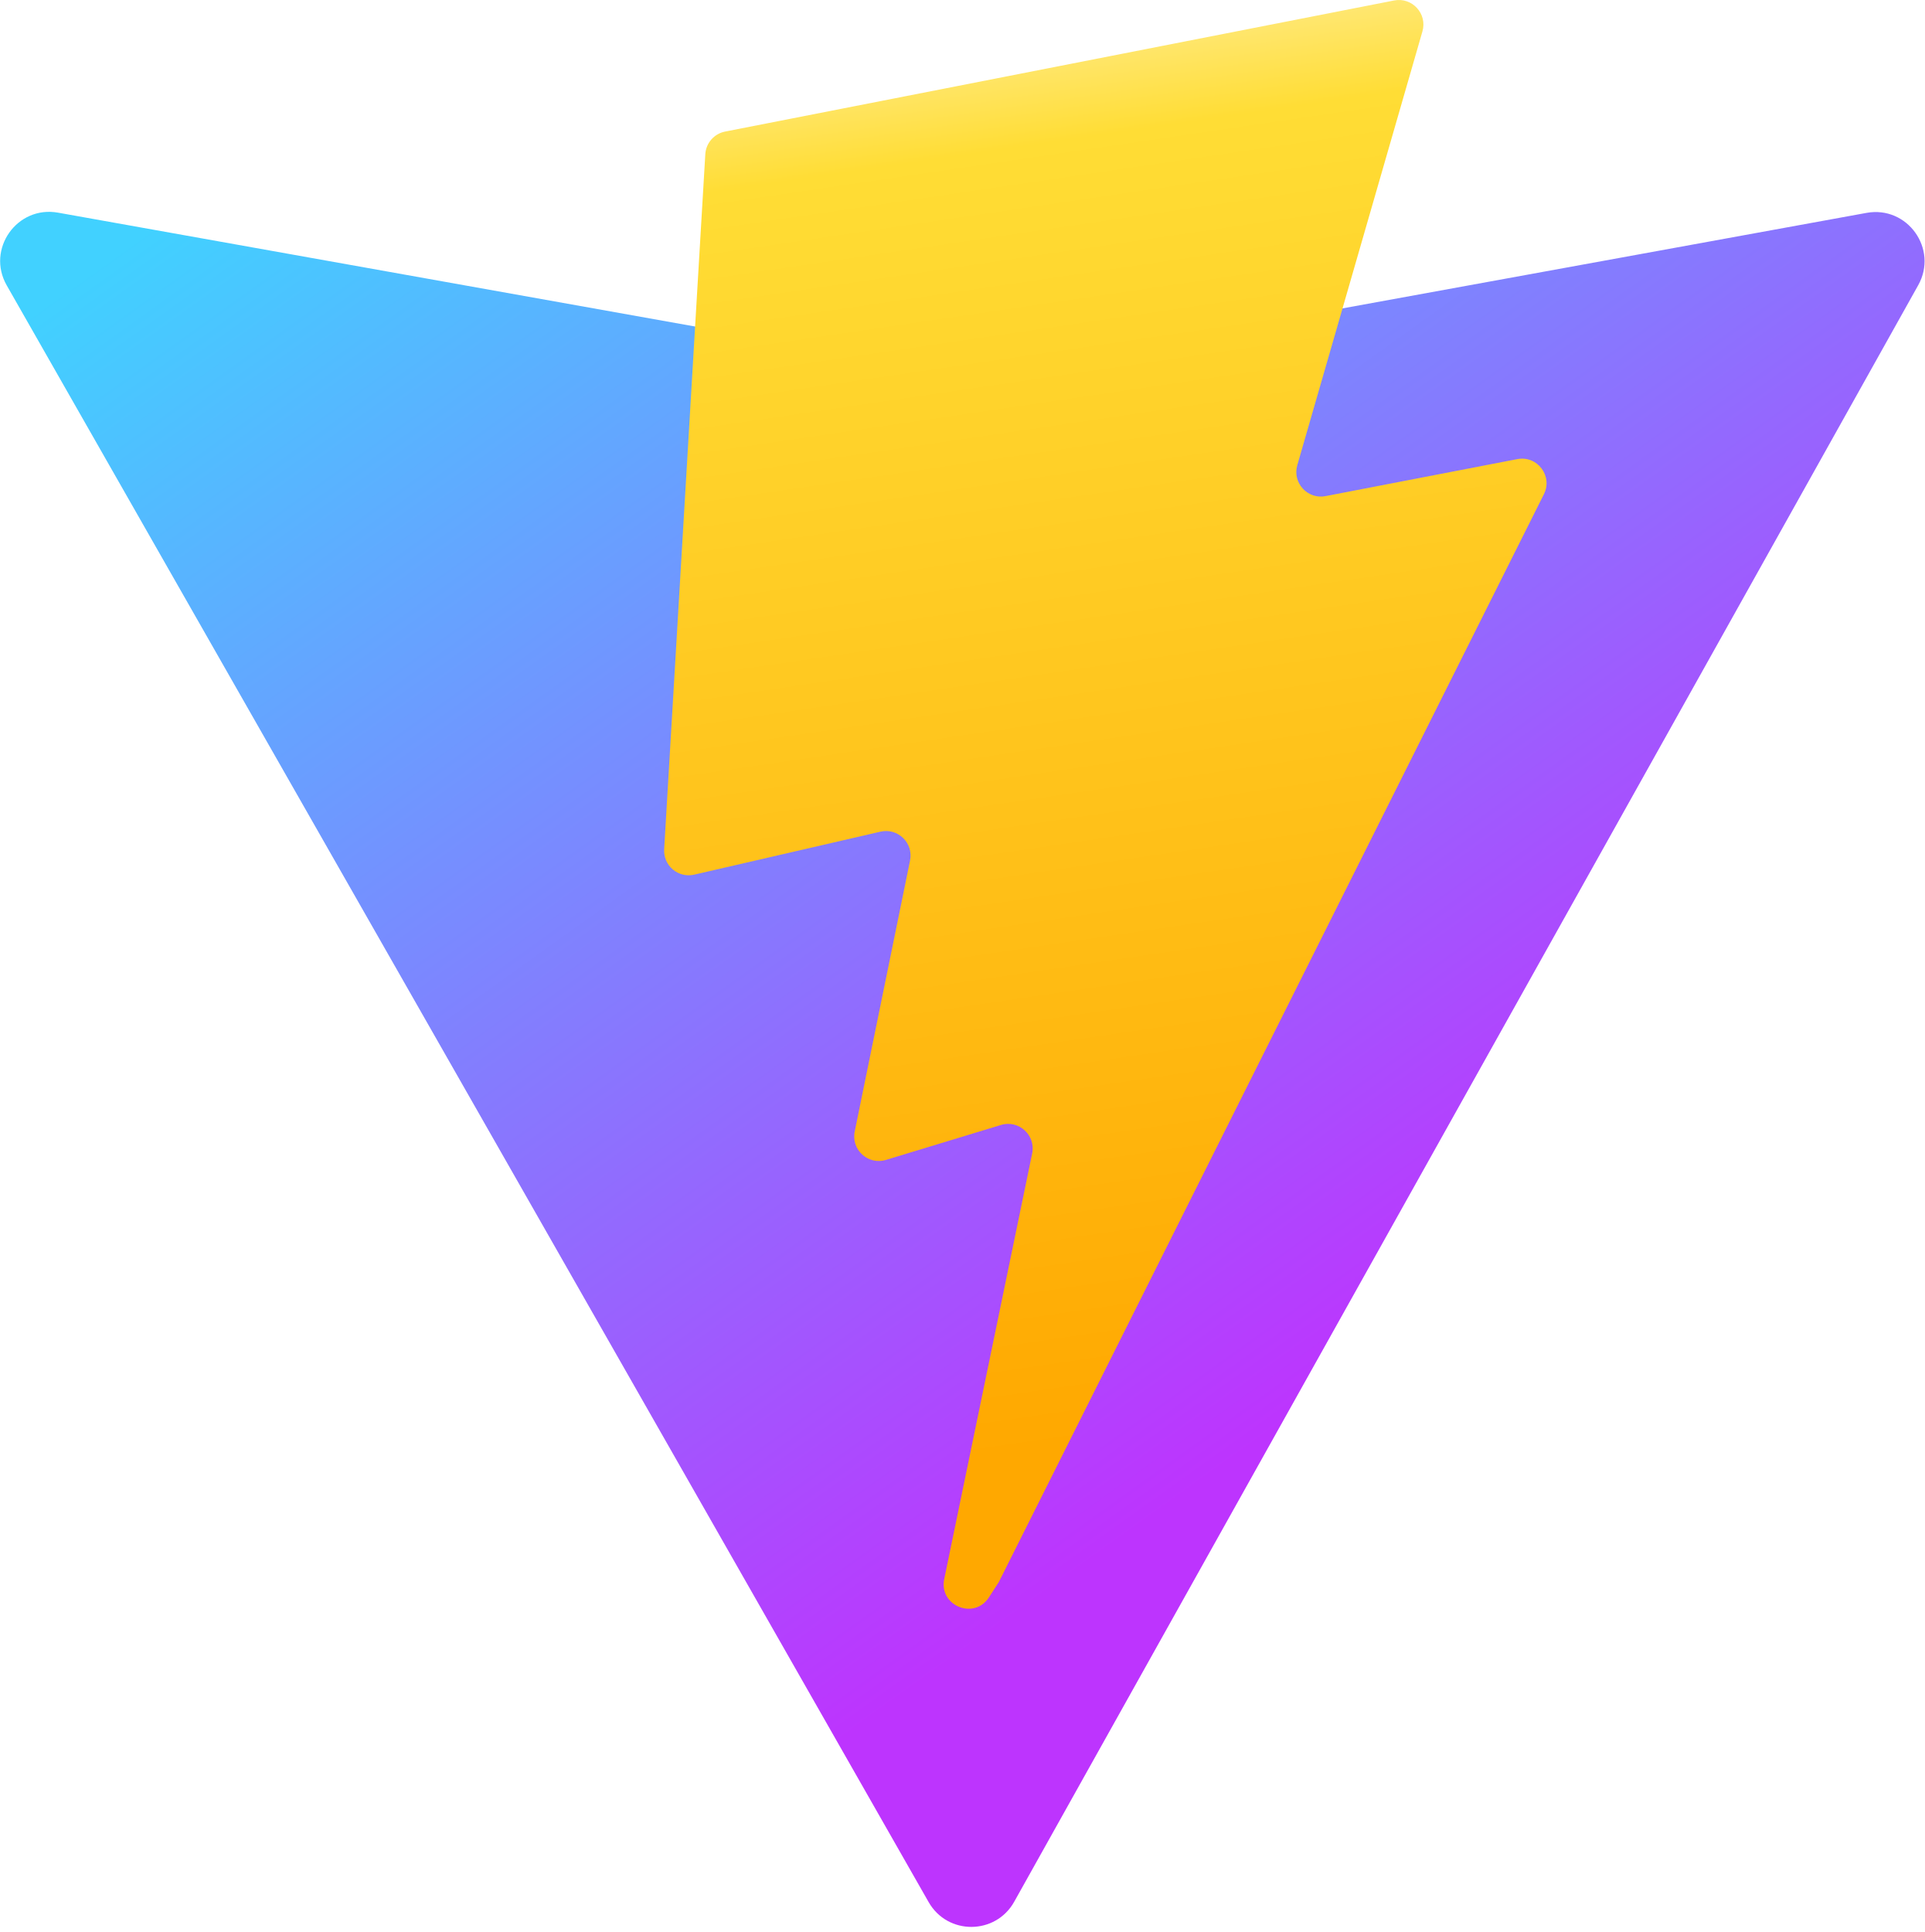
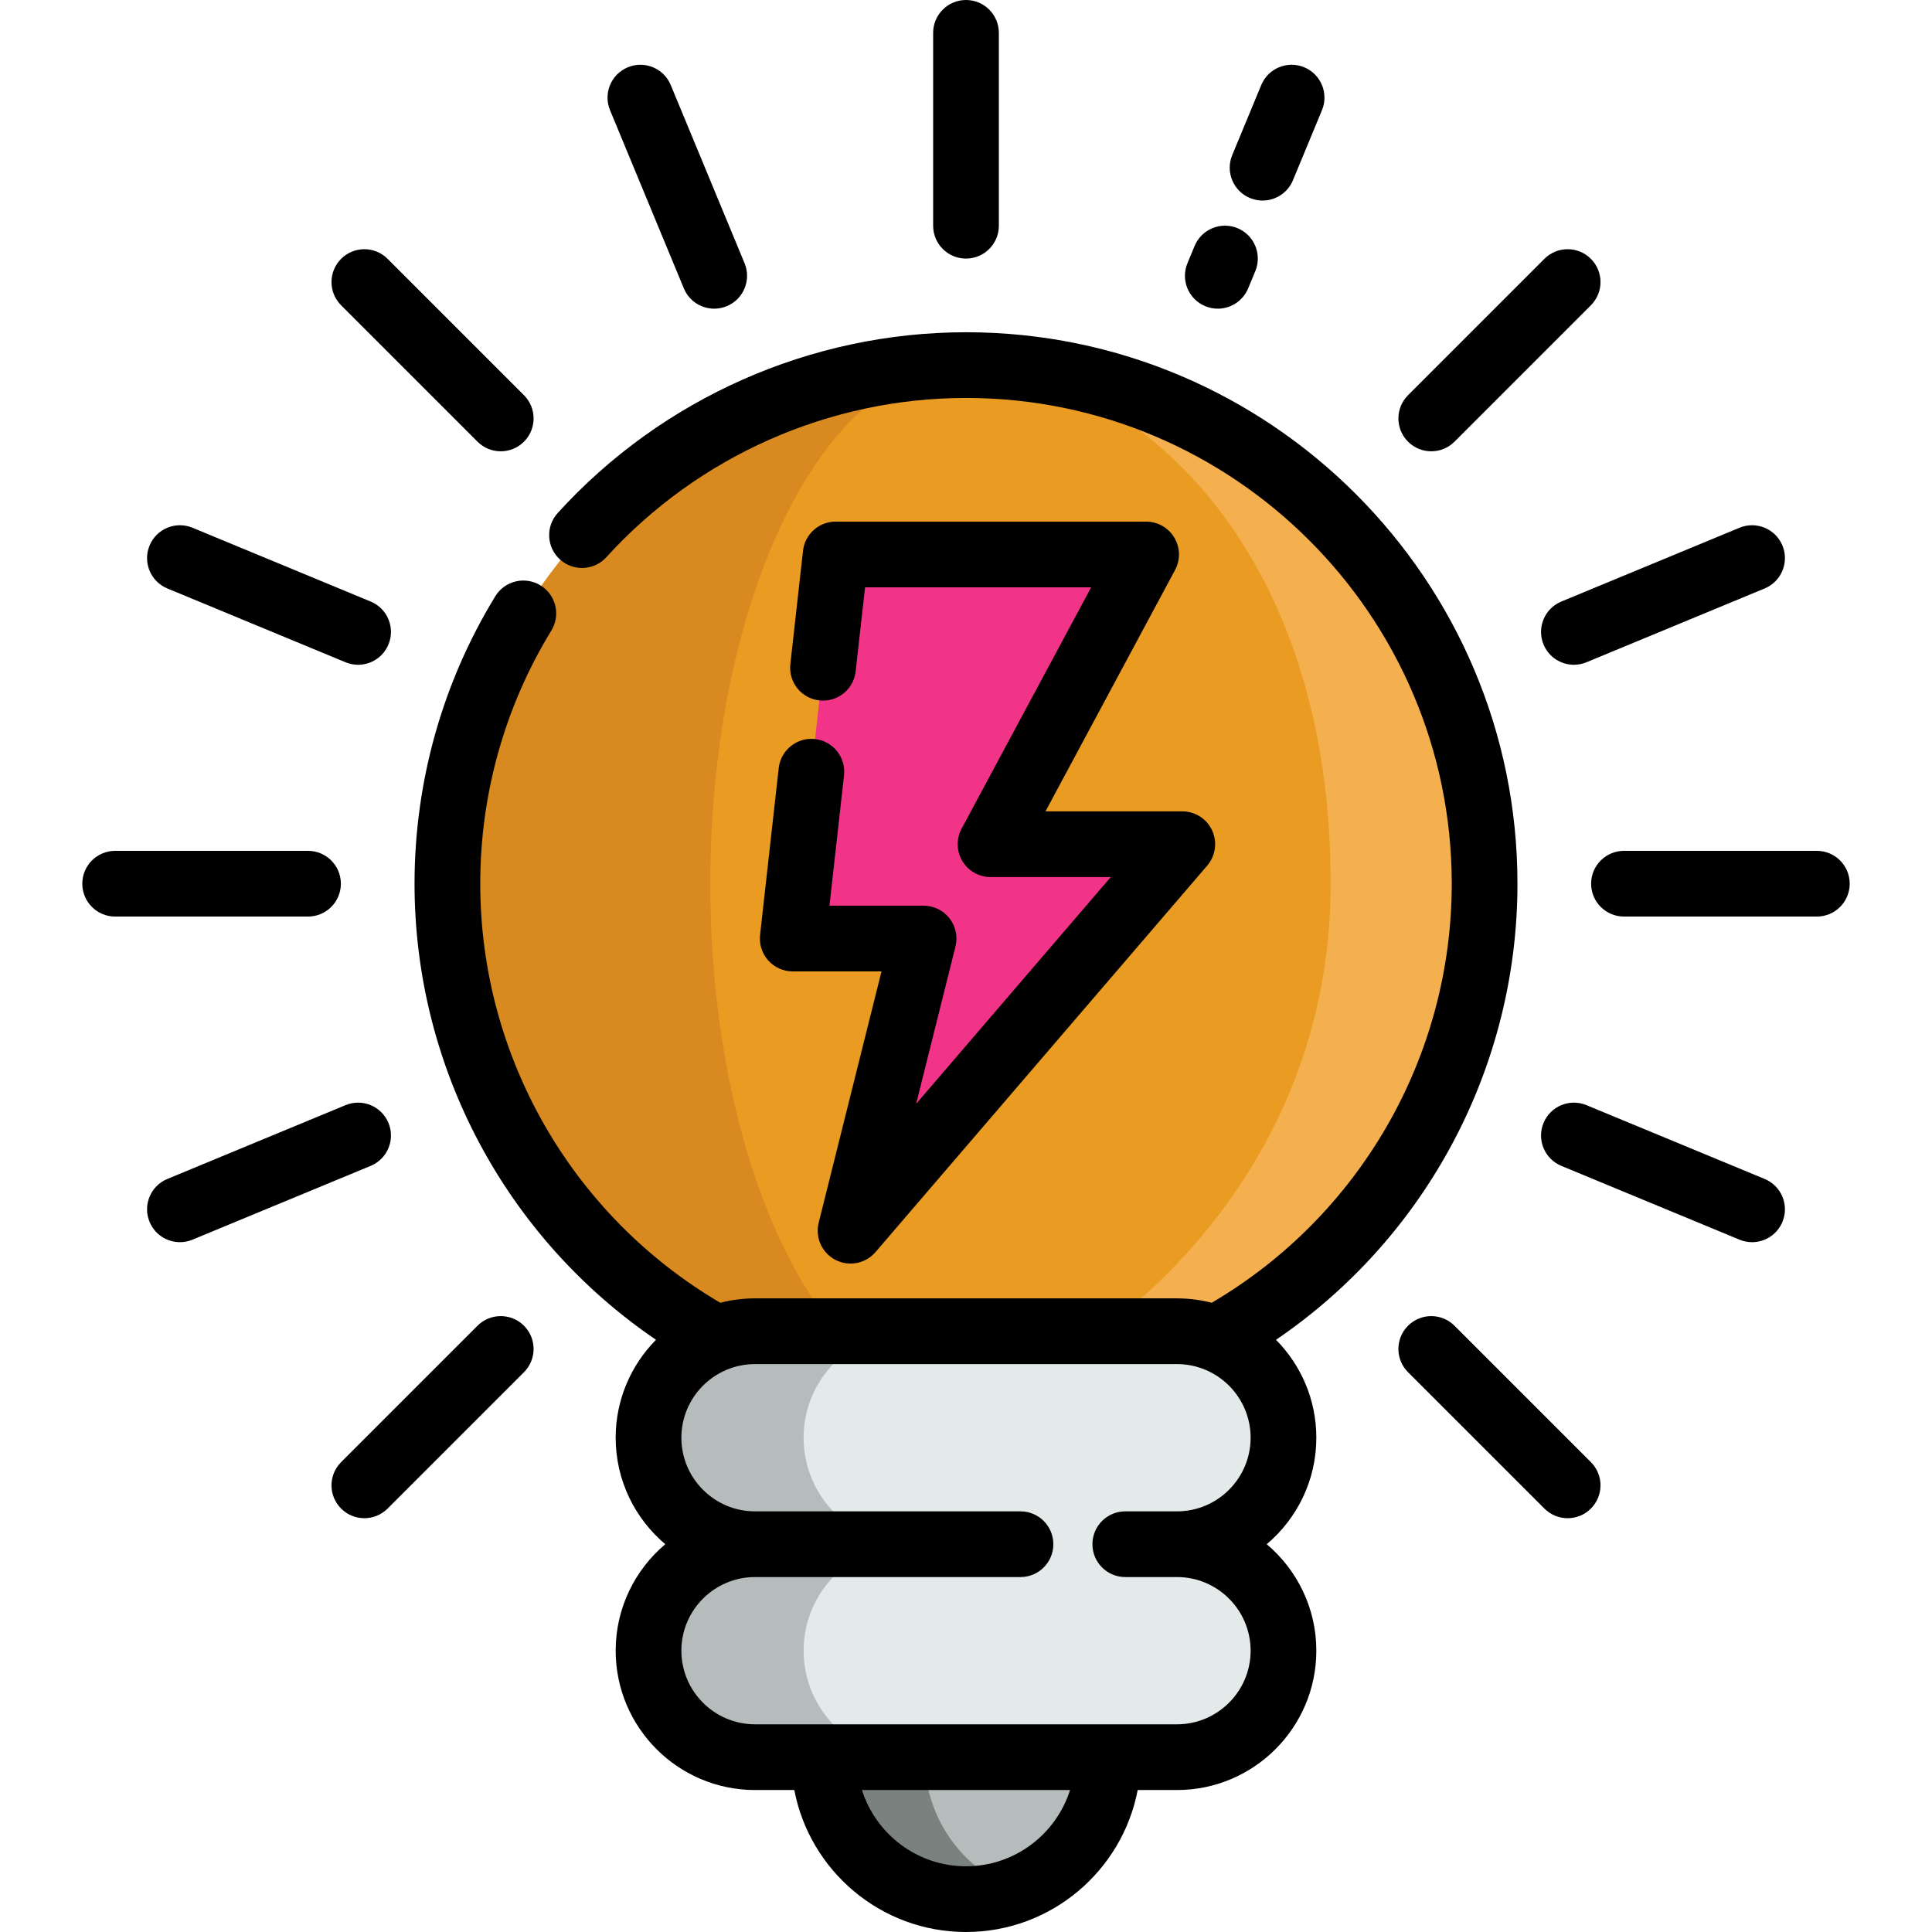
- <svg xmlns="http://www.w3.org/2000/svg" aria-hidden="true" role="img" class="iconify iconify--logos" width="31.88" height="32" preserveAspectRatio="xMidYMid meet" viewBox="0 0 256 257">
-   <defs>
-     <linearGradient id="IconifyId1813088fe1fbc01fb466" x1="-.828%" x2="57.636%" y1="7.652%" y2="78.411%">
-       <stop offset="0%" stop-color="#41D1FF" />
-       <stop offset="100%" stop-color="#BD34FE" />
-     </linearGradient>
-     <linearGradient id="IconifyId1813088fe1fbc01fb467" x1="43.376%" x2="50.316%" y1="2.242%" y2="89.03%">
-       <stop offset="0%" stop-color="#FFEA83" />
-       <stop offset="8.333%" stop-color="#FFDD35" />
-       <stop offset="100%" stop-color="#FFA800" />
-     </linearGradient>
-   </defs>
-   <path fill="url(#IconifyId1813088fe1fbc01fb466)" d="M255.153 37.938L134.897 252.976c-2.483 4.44-8.862 4.466-11.382.048L.875 37.958c-2.746-4.814 1.371-10.646 6.827-9.67l120.385 21.517a6.537 6.537 0 0 0 2.322-.004l117.867-21.483c5.438-.991 9.574 4.796 6.877 9.62Z" />
-   <path fill="url(#IconifyId1813088fe1fbc01fb467)" d="M185.432.063L96.44 17.501a3.268 3.268 0 0 0-2.634 3.014l-5.474 92.456a3.268 3.268 0 0 0 3.997 3.378l24.777-5.718c2.318-.535 4.413 1.507 3.936 3.838l-7.361 36.047c-.495 2.426 1.782 4.5 4.151 3.78l15.304-4.649c2.372-.72 4.652 1.36 4.15 3.788l-11.698 56.621c-.732 3.542 3.979 5.473 5.943 2.437l1.313-2.028l72.516-144.72c1.215-2.423-.88-5.186-3.54-4.672l-25.505 4.922c-2.396.462-4.435-1.77-3.759-4.114l16.646-57.705c.677-2.35-1.37-4.583-3.769-4.113Z" />
+ <svg xmlns="http://www.w3.org/2000/svg" height="800px" width="800px" version="1.1" id="Layer_1" viewBox="0 0 512 512" xml:space="preserve">
+   <path style="fill:#EA9B22;" d="M322.115,354.706c42.516-23.37,71.32-68.571,71.32-120.515c0-75.898-61.527-137.435-137.435-137.435  s-137.435,61.538-137.435,137.435c0,51.943,28.804,97.145,71.32,120.515" />
+   <path style="fill:#D88A20;" d="M118.565,234.191c0,51.943,28.804,97.145,71.32,120.515h33.52  c-20.961-23.37-35.161-68.571-35.161-120.515c0-75.898,30.333-137.435,67.756-137.435  C180.092,96.755,118.565,158.294,118.565,234.191z" />
+   <path style="fill:#F4B04E;" d="M393.435,234.191c0,51.943-28.804,97.145-71.32,120.515h-33.52c0,0,64.041-39.131,64.041-120.515  c0-96.337-59.213-137.435-96.636-137.435C331.908,96.755,393.435,158.294,393.435,234.191z" />
+   <path style="fill:#E4EAEA;" d="M311.915,352.794h-111.83c-15.585,0-28.218,12.634-28.218,28.219l0,0  c0,15.585,12.634,28.219,28.218,28.219h111.83c15.585,0,28.218-12.634,28.218-28.219l0,0  C340.133,365.428,327.5,352.794,311.915,352.794z" />
+   <path style="fill:#B6BCBB;" d="M212.964,381.012L212.964,381.012c0-15.585,12.634-28.219,28.219-28.219h-41.098  c-15.585,0-28.219,12.634-28.219,28.219l0,0c0,15.585,12.634,28.218,28.219,28.218h41.098  C225.598,409.231,212.964,396.597,212.964,381.012z" />
+   <path style="fill:#E4EAEA;" d="M311.915,409.231h-111.83c-15.585,0-28.218,12.634-28.218,28.219l0,0  c0,15.585,12.634,28.219,28.218,28.219h111.83c15.585,0,28.218-12.634,28.218-28.219l0,0  C340.133,421.865,327.5,409.231,311.915,409.231z" />
+   <g>
+     <path style="fill:#B6BCBB;" d="M212.964,437.449L212.964,437.449c0-15.585,12.634-28.219,28.219-28.219h-41.098   c-15.585,0-28.219,12.634-28.219,28.219l0,0c0,15.585,12.634,28.218,28.219,28.218h41.098   C225.598,465.668,212.964,453.034,212.964,437.449z" />
+     <path style="fill:#B6BCBB;" d="M218.376,465.668c0,20.78,16.845,37.624,37.624,37.624s37.624-16.845,37.624-37.624" />
+   </g>
+   <path style="fill:#7A8280;" d="M245.033,465.668h-26.658c0,20.78,16.845,37.624,37.624,37.624c4.695,0,9.185-0.867,13.329-2.438  C255.13,495.473,245.033,481.753,245.033,465.668z" />
+   <polygon style="fill:#F23488;" points="303.726,146.944 262.506,223.723 313.317,223.723 225.405,326.152 244.763,248.725   210.081,248.725 221.46,146.944 " />
+   <path d="M215.992,195.859c-4.778-0.531-9.086,2.907-9.621,7.686l-4.942,44.212c-0.275,2.462,0.511,4.925,2.163,6.772  c1.652,1.847,4.012,2.902,6.49,2.902h23.529l-16.651,66.608c-0.98,3.917,0.863,7.993,4.449,9.846  c1.269,0.656,2.638,0.973,3.995,0.973c2.478,0,4.912-1.058,6.611-3.037l87.912-102.429c2.215-2.581,2.725-6.216,1.305-9.307  c-1.421-3.091-4.51-5.071-7.912-5.071h-36.253l34.334-63.954c1.449-2.698,1.373-5.961-0.199-8.588  c-1.572-2.629-4.409-4.238-7.473-4.238H221.46c-4.435,0-8.161,3.333-8.654,7.74l-3.356,30.021c-0.534,4.779,2.907,9.087,7.686,9.621  c4.786,0.533,9.087-2.907,9.621-7.686l2.492-22.281h59.92l-34.334,63.954c-1.449,2.698-1.373,5.961,0.199,8.588  c1.572,2.629,4.409,4.238,7.473,4.238h31.862l-51.583,60.101l10.423-41.694c0.651-2.602,0.066-5.357-1.584-7.471  c-1.65-2.113-4.182-3.348-6.864-3.348h-24.945l3.861-34.537C224.212,200.702,220.771,196.394,215.992,195.859z" />
+   <path d="M402.143,234.191c0-80.584-65.559-146.143-146.143-146.143c-41.109,0-80.548,17.463-108.205,47.91  c-3.233,3.56-2.969,9.066,0.591,12.3c3.561,3.233,9.067,2.969,12.301-0.591c24.362-26.821,59.104-42.205,95.313-42.205  c70.981,0,128.728,57.747,128.728,128.728c0,45.749-24.282,87.96-63.61,111.055c-2.943-0.758-6.027-1.161-9.203-1.161h-111.83  c-3.176,0-6.26,0.403-9.203,1.161c-39.328-23.097-63.61-65.306-63.61-111.055c0-23.746,6.516-46.945,18.842-67.089  c2.51-4.102,1.219-9.462-2.883-11.972c-4.102-2.511-9.462-1.219-11.972,2.883c-14.002,22.881-21.402,49.223-21.402,76.179  c0,48.67,24.208,93.807,63.99,120.869c-6.603,6.675-10.687,15.844-10.687,25.952c0,11.308,5.114,21.44,13.146,28.218  c-8.032,6.779-13.146,16.91-13.146,28.218c0,20.362,16.565,36.927,36.927,36.927h10.414C214.587,495.773,233.429,512,256,512  s41.413-16.227,45.501-37.624h10.414c20.362,0,36.927-16.565,36.927-36.927c0-11.308-5.114-21.44-13.146-28.218  c8.032-6.779,13.146-16.911,13.146-28.219c0-10.108-4.086-19.277-10.687-25.952C377.935,327.999,402.143,282.862,402.143,234.191z   M256,494.585c-12.911,0-23.871-8.507-27.575-20.21h55.151C279.871,486.078,268.911,494.585,256,494.585z M298.209,400.523  c-4.809,0-8.707,3.899-8.707,8.707s3.899,8.707,8.707,8.707h13.706c10.759,0,19.512,8.753,19.512,19.511  c0,10.758-8.753,19.512-19.512,19.512h-111.83c-10.759,0-19.512-8.753-19.512-19.512c0-10.759,8.753-19.511,19.512-19.511h70.355  c4.809,0,8.707-3.899,8.707-8.707s-3.899-8.707-8.707-8.707h-70.355c-10.759,0-19.512-8.753-19.512-19.512  s8.753-19.511,19.512-19.511h111.83c10.759,0,19.512,8.753,19.512,19.512s-8.753,19.511-19.512,19.511H298.209z" />
+   <path d="M481.483,225.483h-51.112c-4.809,0-8.707,3.899-8.707,8.707s3.899,8.707,8.707,8.707h51.112  c4.809,0,8.707-3.899,8.707-8.707S486.292,225.483,481.483,225.483z" />
+   <path d="M90.336,234.191c0-4.809-3.899-8.707-8.707-8.707H30.517c-4.809,0-8.707,3.899-8.707,8.707s3.899,8.707,8.707,8.707h51.112  C86.437,242.898,90.336,239,90.336,234.191z" />
+   <path d="M409.053,170.794c1.389,3.353,4.631,5.378,8.048,5.378c1.111,0,2.24-0.214,3.329-0.665l47.221-19.559  c4.443-1.84,6.553-6.935,4.712-11.377c-1.839-4.443-6.935-6.553-11.377-4.712l-47.221,19.559  C409.323,161.258,407.213,166.351,409.053,170.794z" />
+   <path d="M102.947,297.588c-1.84-4.443-6.935-6.552-11.377-4.713l-47.221,19.559c-4.443,1.84-6.553,6.933-4.712,11.377  c1.389,3.353,4.631,5.378,8.048,5.378c1.111,0,2.24-0.214,3.329-0.665l47.221-19.559  C102.677,307.125,104.787,302.031,102.947,297.588z" />
+   <path d="M379.299,119.599c2.228,0,4.457-0.85,6.157-2.551l36.142-36.142c3.401-3.401,3.401-8.913,0-12.314  c-3.401-3.401-8.914-3.401-12.314,0l-36.142,36.142c-3.401,3.401-3.401,8.913,0,12.314  C374.842,118.749,377.07,119.599,379.299,119.599z" />
+   <path d="M126.544,351.333l-36.142,36.142c-3.401,3.401-3.401,8.914,0,12.314c1.7,1.701,3.929,2.551,6.157,2.551  c2.228,0,4.457-0.85,6.157-2.551l36.142-36.142c3.401-3.401,3.401-8.914,0-12.314C135.458,347.932,129.945,347.932,126.544,351.333z  " />
+   <path d="M331.265,52.484c1.089,0.452,2.219,0.665,3.329,0.665c3.417,0,6.659-2.025,8.048-5.378l7.692-18.568  c1.84-4.443-0.269-9.536-4.712-11.377c-4.442-1.841-9.536,0.269-11.377,4.712l-7.692,18.568  C324.712,45.551,326.822,50.644,331.265,52.484z" />
+   <path d="M319.396,81.137c1.09,0.452,2.219,0.665,3.33,0.665c3.417,0,6.658-2.024,8.048-5.377l1.896-4.577  c1.84-4.443-0.268-9.536-4.711-11.378c-4.442-1.84-9.536,0.268-11.377,4.711l-1.896,4.577  C312.844,74.203,314.953,79.297,319.396,81.137z" />
+   <path d="M256,68.528c4.809,0,8.707-3.899,8.707-8.707V8.707C264.707,3.899,260.809,0,256,0c-4.809,0-8.707,3.899-8.707,8.707V59.82  C247.293,64.629,251.191,68.528,256,68.528z" />
+   <path d="M181.226,76.425c1.389,3.353,4.631,5.378,8.048,5.378c1.111,0,2.24-0.214,3.329-0.665c4.443-1.84,6.553-6.935,4.713-11.377  L177.755,22.54c-1.84-4.443-6.935-6.553-11.377-4.712c-4.443,1.84-6.553,6.935-4.712,11.377L181.226,76.425z" />
+   <path d="M126.544,117.049c1.7,1.701,3.929,2.551,6.157,2.551c2.228,0,4.457-0.85,6.157-2.551c3.401-3.401,3.401-8.913,0-12.314  l-36.142-36.142c-3.401-3.401-8.914-3.401-12.314,0c-3.401,3.401-3.401,8.913,0,12.314L126.544,117.049z" />
+   <path d="M385.456,351.333c-3.401-3.401-8.914-3.401-12.314,0c-3.401,3.401-3.401,8.913,0,12.314l36.142,36.142  c1.7,1.701,3.929,2.551,6.157,2.551s4.457-0.85,6.157-2.551c3.401-3.401,3.401-8.913,0-12.314L385.456,351.333z" />
+   <path d="M44.348,155.948l47.221,19.559c1.089,0.452,2.219,0.665,3.329,0.665c3.417,0,6.659-2.025,8.048-5.378  c1.84-4.443-0.269-9.536-4.712-11.377l-47.221-19.559c-4.443-1.84-9.536,0.269-11.377,4.712  C37.795,149.013,39.906,154.106,44.348,155.948z" />
+   <path d="M467.652,312.435l-47.221-19.559c-4.443-1.84-9.538,0.269-11.377,4.713c-1.84,4.443,0.269,9.536,4.712,11.377l47.221,19.559  c1.09,0.452,2.219,0.665,3.329,0.665c3.417,0,6.659-2.025,8.048-5.378C474.205,319.37,472.094,314.275,467.652,312.435z" />
</svg>
